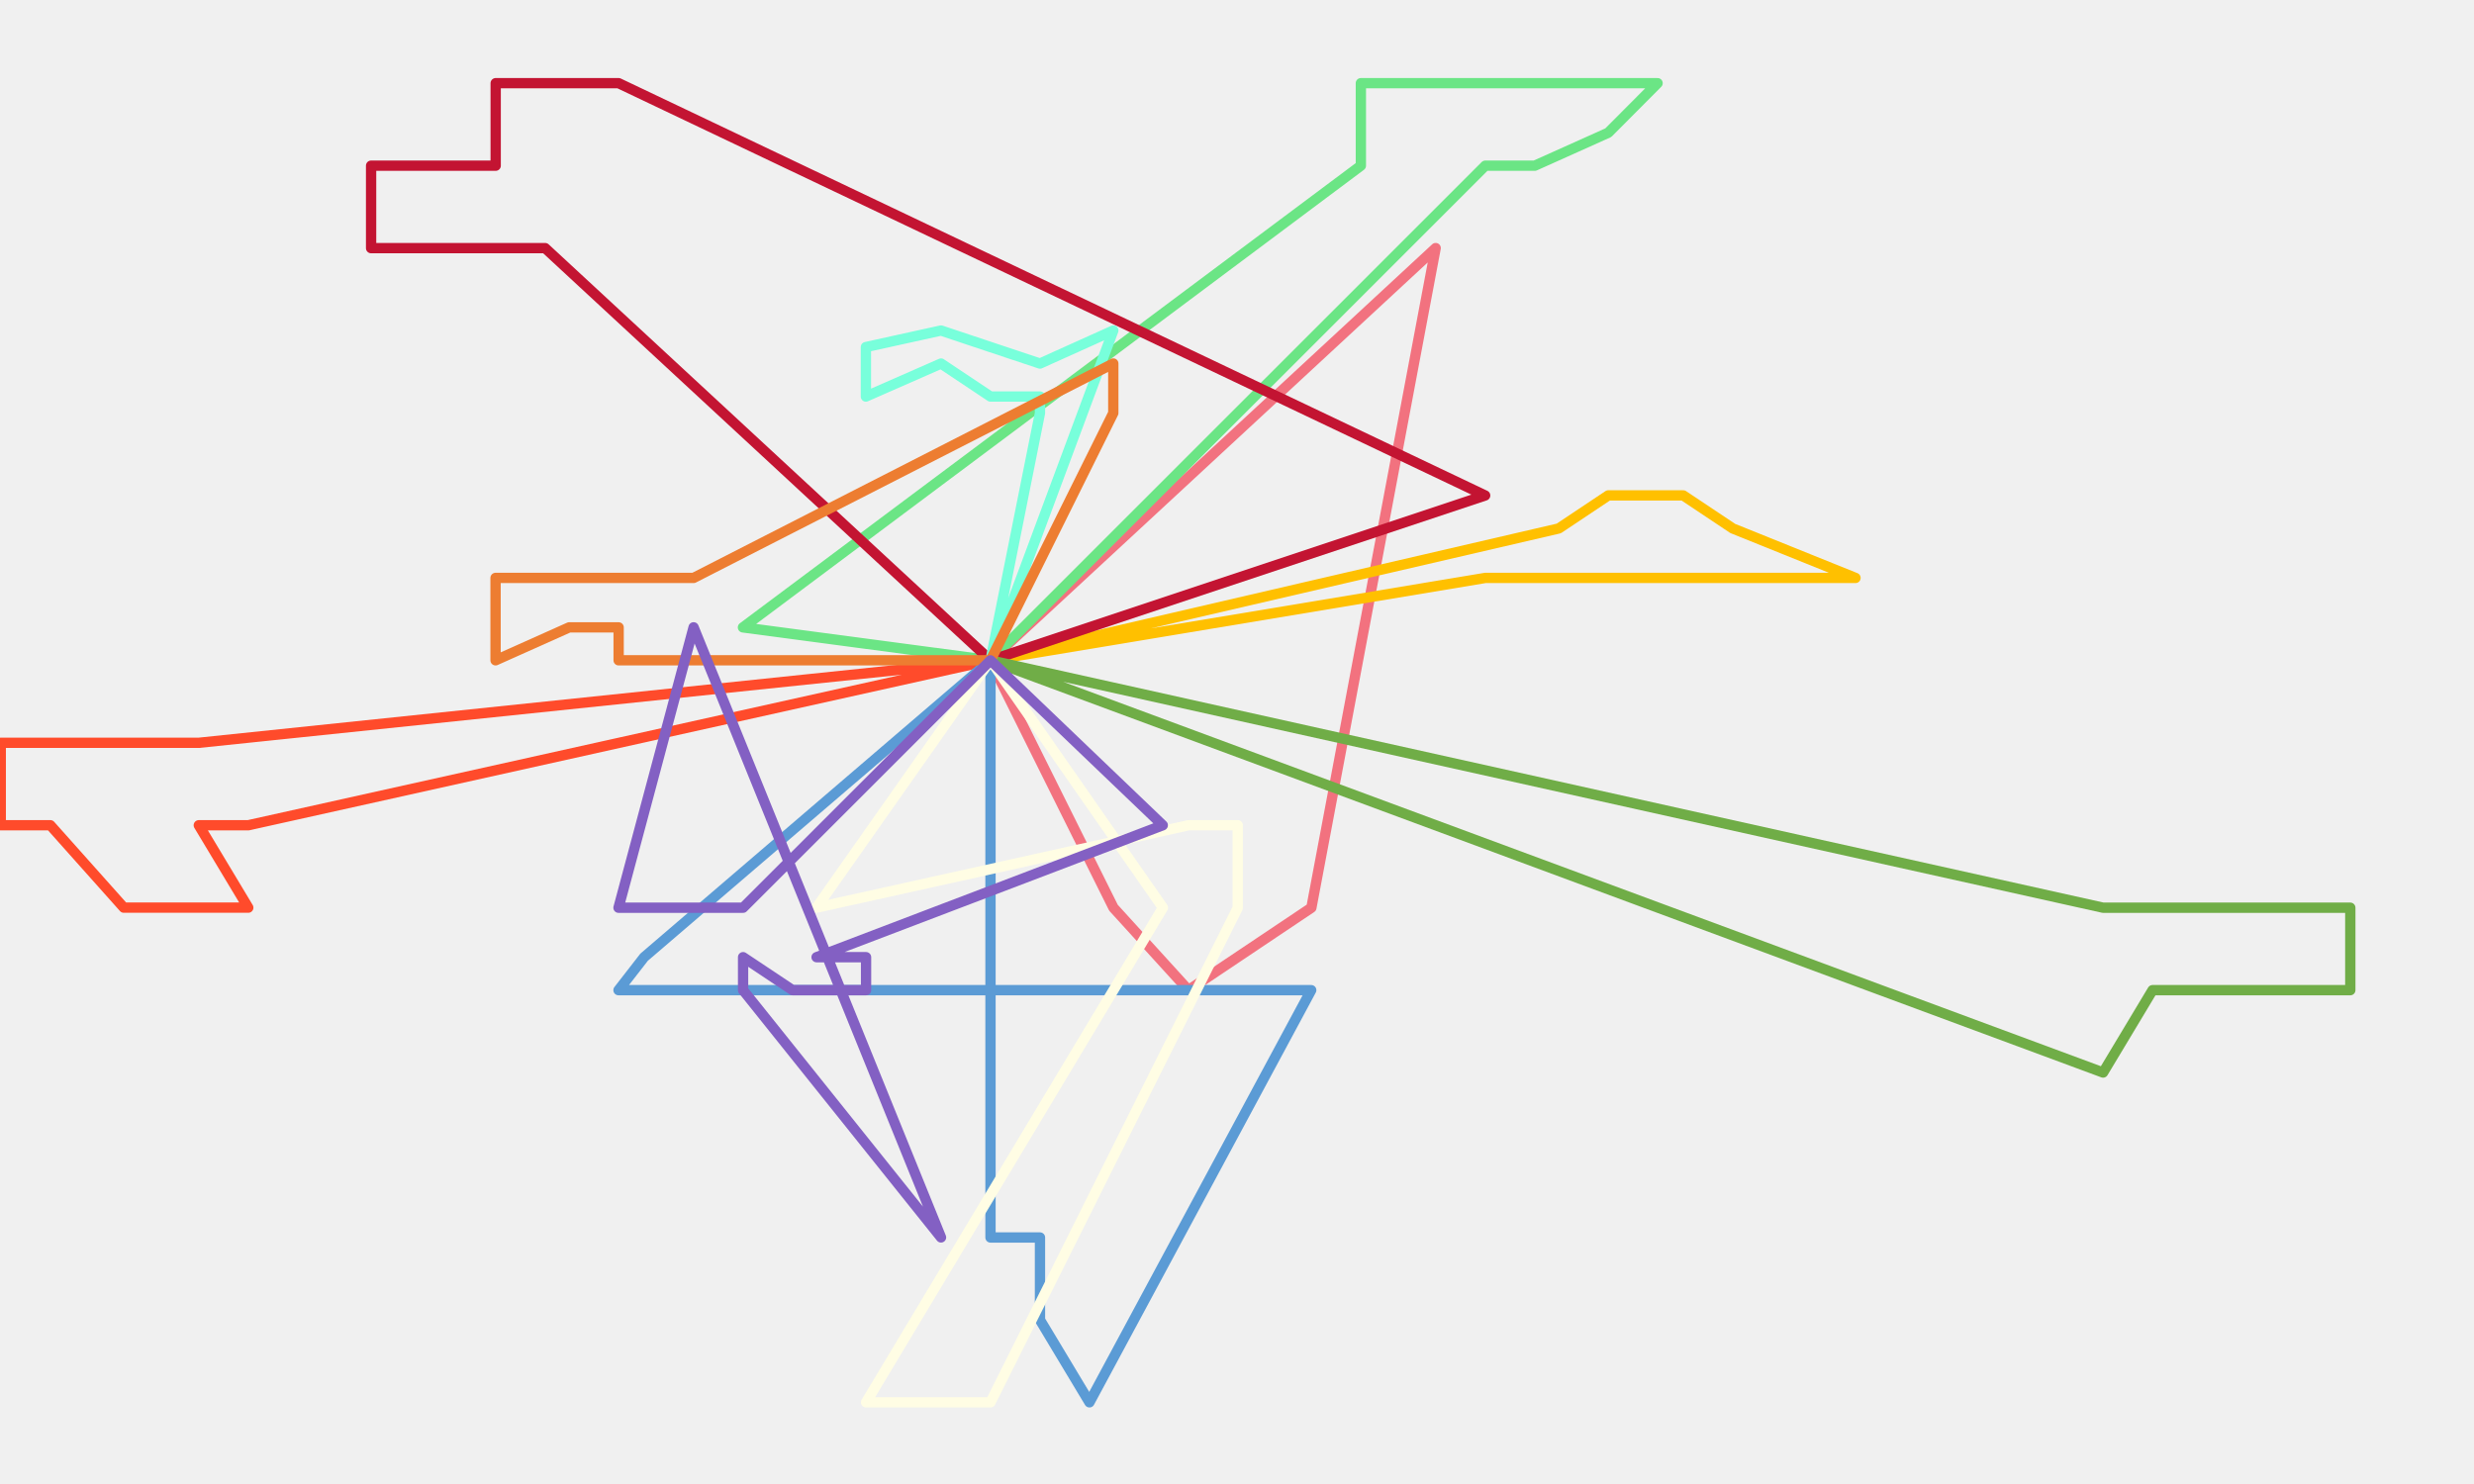
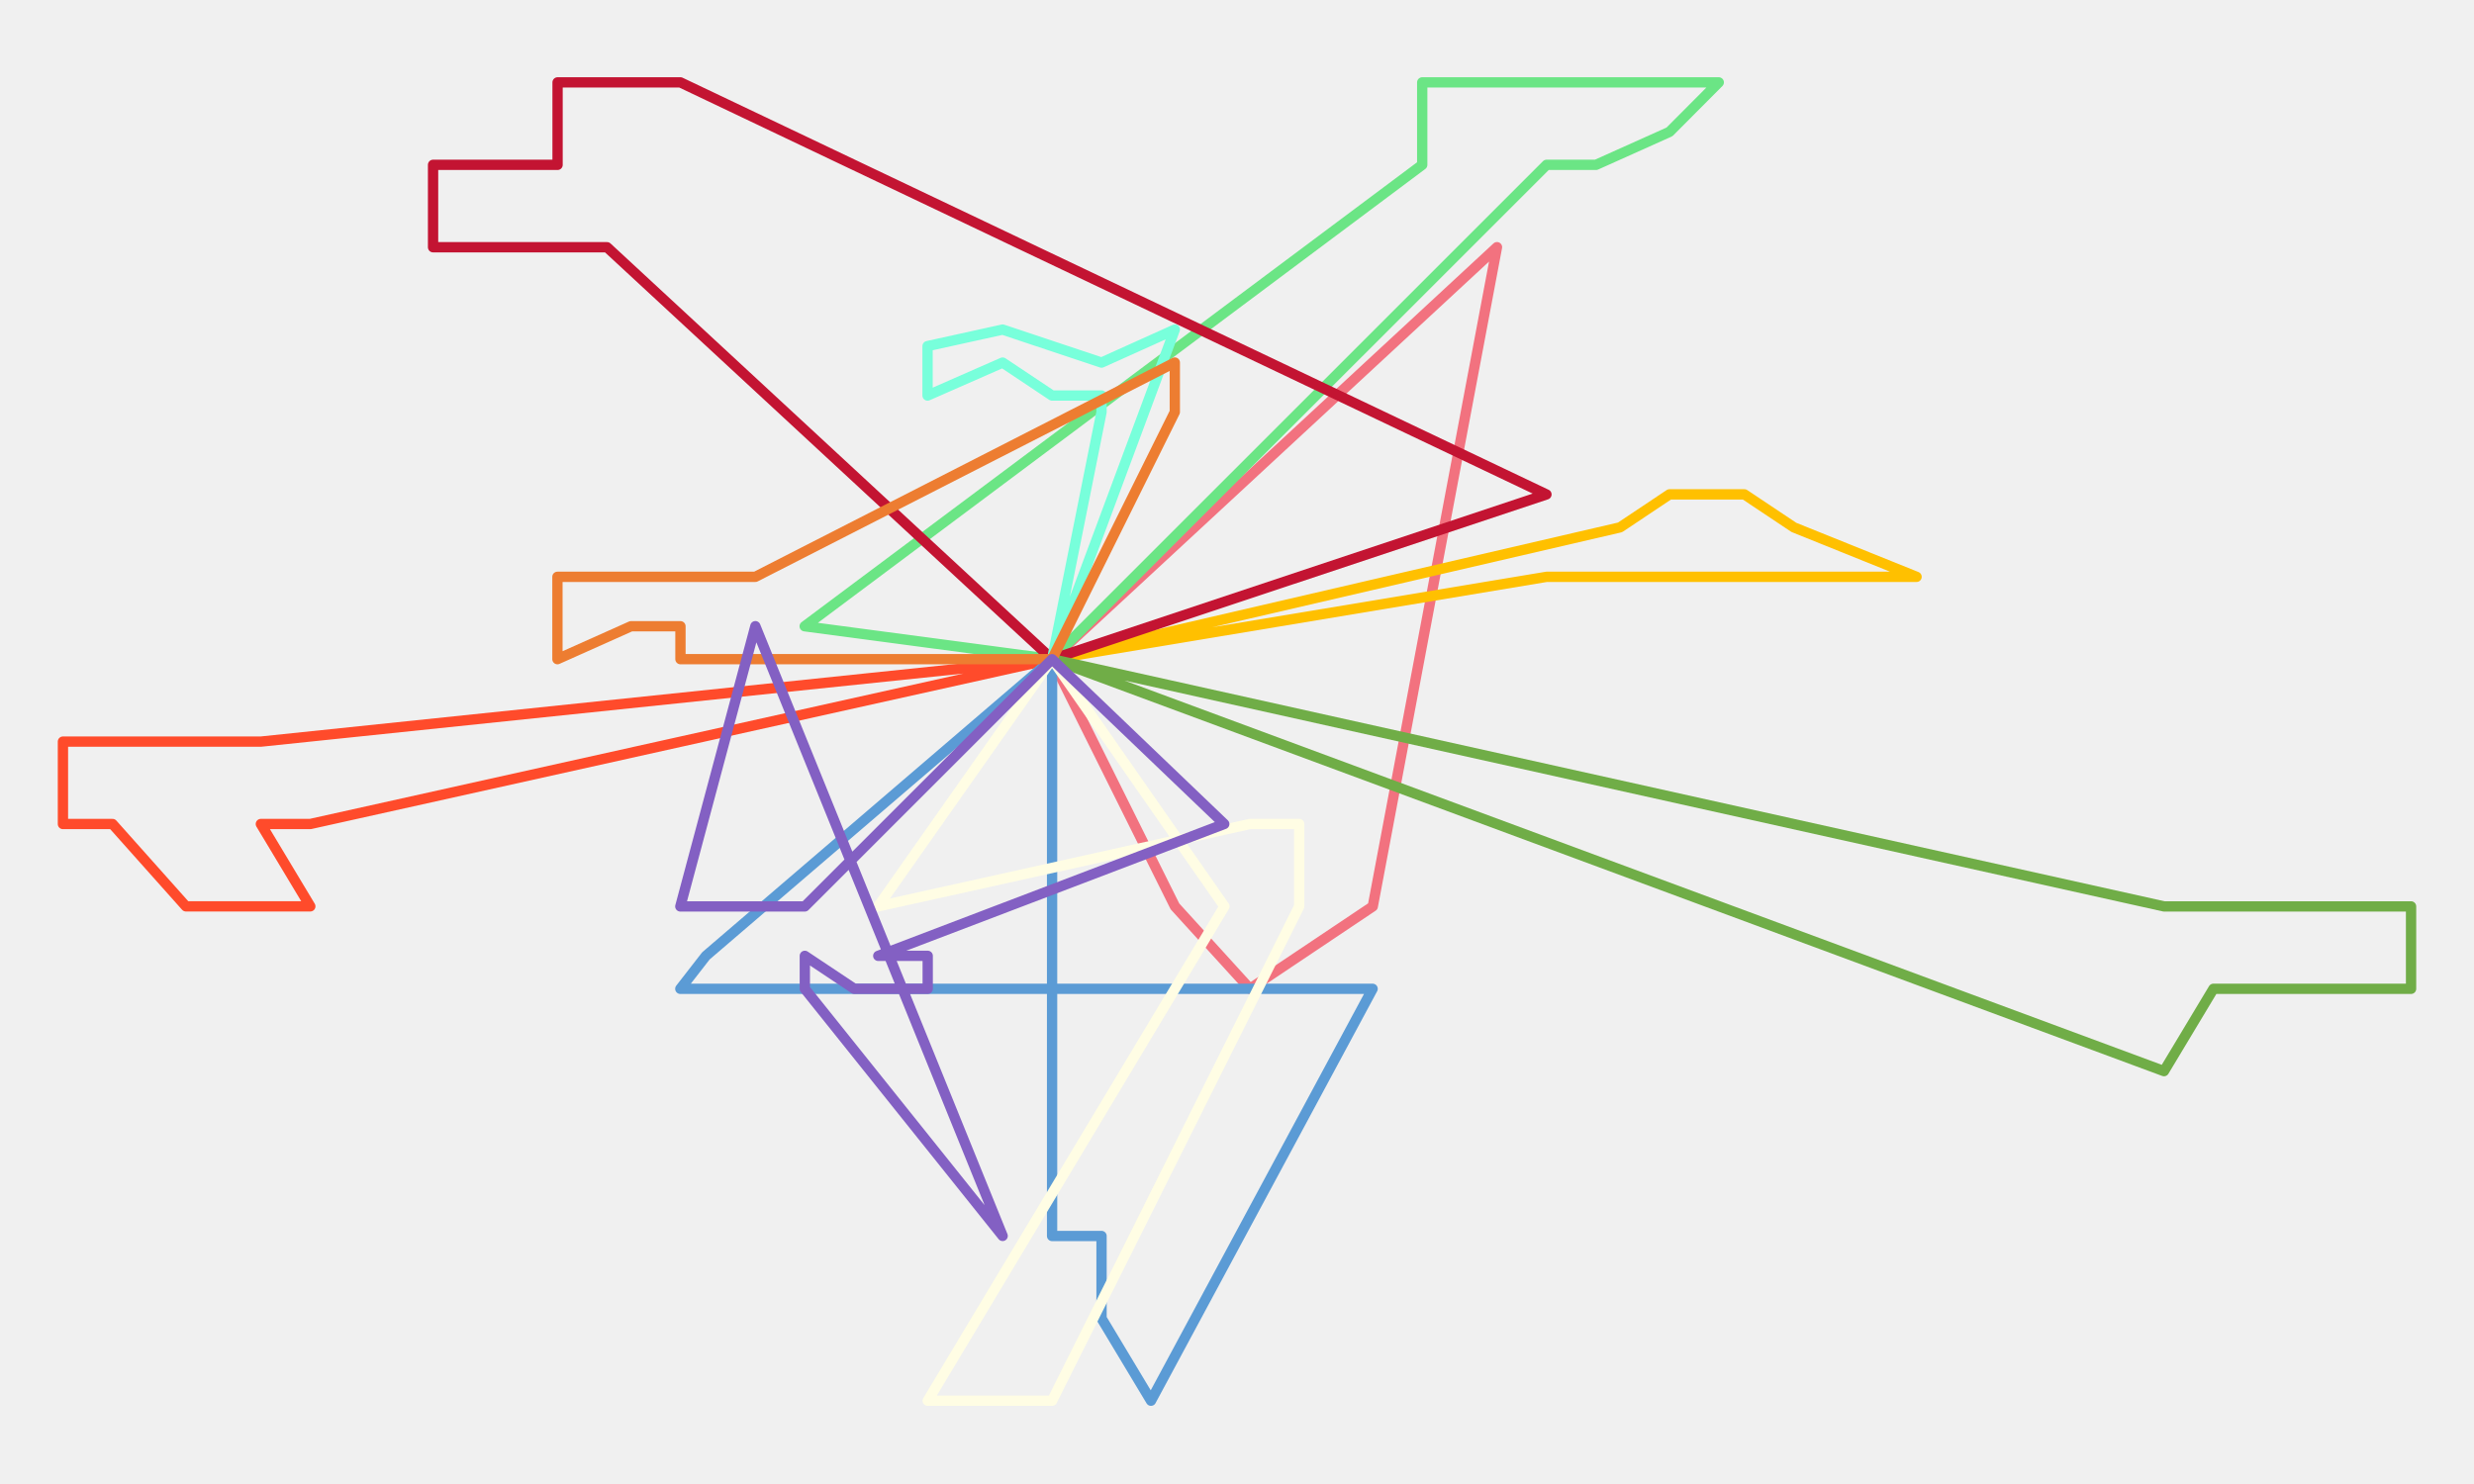
- <svg xmlns="http://www.w3.org/2000/svg" width="1650" height="990" xml:space="preserve" overflow="hidden">
+ <svg xmlns="http://www.w3.org/2000/svg" width="1651" height="990" fill="none">
+   <g clip-path="url(#clip0_622_164)">
+     <mask id="mask0_622_164" style="mask-type:luminance" maskUnits="userSpaceOnUse" x="0" y="0" width="1651" height="990">
+       <path d="M1650.5 0H0.5V990H1650.5V0Z" fill="white" />
+     </mask>
+     <g mask="url(#mask0_622_164)">
+       <path d="M702 440.04L999 165L916.11 605.05L834.1 660L784.1 605.05L702 440.04Z" stroke="#F2727F" stroke-width="6.875" stroke-miterlimit="10" stroke-linecap="round" stroke-linejoin="round" />
+       <path d="M702 440L1032.11 385.04H1114.11H1131.11H1230.12H1279L1197.12 352.04L1164.11 330H1114.11L1081.11 352.04L702 440Z" stroke="#FFC000" stroke-width="6.875" stroke-miterlimit="10" stroke-linecap="round" stroke-linejoin="round" />
+       <path d="M702.1 440L1032.11 110.03H1065.11L1114.11 88.029L1147 55H1114.11H1032.11H949.11V110.03L537 418.04L702.1 440Z" stroke="#6BE585" stroke-width="6.875" stroke-miterlimit="10" stroke-linecap="round" stroke-linejoin="round" />
+       <path d="M702.1 440L405.09 165.032H339.09H289V110.03H372.09V55H405.09H454.09L1032 330.04L702.1 440Z" stroke="#C31432" stroke-width="6.875" stroke-miterlimit="10" stroke-linecap="round" stroke-linejoin="round" />
+       <path d="M702 440L207.08 550.04H174.08L207.08 605H124.08L75.08 550.04H42V495.04H124.08H174.08L702 440Z" stroke="#FF4B2B" stroke-width="6.875" stroke-miterlimit="10" stroke-linecap="round" stroke-linejoin="round" />
+       <path d="M702.1 440V825.05H735.1V880.06L768.1 935L916 660.05H867.1H504.09H454L471.09 638.05L702.1 440Z" stroke="#5B9BD5" stroke-width="6.875" stroke-miterlimit="10" stroke-linecap="round" stroke-linejoin="round" />
+       <path d="M702.1 440L586 605.05L834.1 550.04H867V605.05L702.1 935H669.1H619.1L784.1 660.05L817.1 605.05L702.1 440Z" stroke="#FFFDE4" stroke-width="6.875" stroke-miterlimit="10" stroke-linecap="round" stroke-linejoin="round" />
+       <path d="M702 440L1444.12 605.05H1494.13H1527.13H1609V660.05H1560.13H1494.13H1477.12L1444.12 715L702 440Z" stroke="#70AD47" stroke-width="6.875" stroke-miterlimit="10" stroke-linecap="round" stroke-linejoin="round" />
+       <path d="M702.1 440L735.1 275.04V264.03H702.1L669.1 242.03L619 264.03V231.03L669.1 220L702.1 231.03L735.1 242.03L784 220L702.1 440Z" stroke="#78FFDB" stroke-width="6.875" stroke-miterlimit="10" stroke-linecap="round" stroke-linejoin="round" />
+       <path d="M702.1 440H537.09H454.09V418.04H421.09L372 440V385.04H421.09H454.09H504.09L784 242V275.04L702.1 440Z" stroke="#ED7D31" stroke-width="6.875" stroke-miterlimit="10" stroke-linecap="round" stroke-linejoin="round" />
+       <path d="M702.1 440.04L817 550.04L586.1 638.05H619.1V660.05H570.1L537.09 638.05V660.05L669.1 825L504.09 418L454 605.05H504.09H537.09L702.1 440.04Z" stroke="#8360C3" stroke-width="6.875" stroke-miterlimit="10" stroke-linecap="round" stroke-linejoin="round" />
+     </g>
+   </g>
  <defs>
-     <clipPath id="clip0">
-       <rect x="2368" y="796" width="1650" height="990" />
+     <clipPath id="clip0_622_164">
+       <rect width="1650" height="990" fill="white" transform="translate(0.5)" />
    </clipPath>
  </defs>
-   <g clip-path="url(#clip0)" transform="translate(-2368 -796)">
-     <g>
-       <path d="M3028.5 1236.54 3325.5 961.5 3242.61 1401.55 3160.6 1456.5 3110.6 1401.55 3028.5 1236.54" stroke="#F2727F" stroke-width="6.875" stroke-linecap="round" stroke-linejoin="round" stroke-miterlimit="10" fill="none" />
-     </g>
-     <g>
-       <path d="M3028.5 1236.5 3358.61 1181.54 3440.61 1181.54 3457.61 1181.54 3556.62 1181.54 3605.5 1181.54 3523.62 1148.54 3490.61 1126.5 3440.61 1126.5 3407.61 1148.54 3028.5 1236.5" stroke="#FFC000" stroke-width="6.875" stroke-linecap="round" stroke-linejoin="round" stroke-miterlimit="10" fill="none" />
-     </g>
-     <g>
-       <path d="M3028.6 1236.5 3358.61 906.53 3391.61 906.53 3440.61 884.529 3473.5 851.5 3440.61 851.5 3358.61 851.5 3275.61 851.5 3275.61 906.53 2863.5 1214.54 3028.6 1236.5" stroke="#6BE585" stroke-width="6.875" stroke-linecap="round" stroke-linejoin="round" stroke-miterlimit="10" fill="none" />
-     </g>
-     <g>
-       <path d="M3028.6 1236.5 2731.59 961.532 2665.59 961.532 2615.5 961.532 2615.5 906.53 2698.59 906.53 2698.59 851.5 2731.59 851.5 2780.59 851.5 3358.5 1126.54 3028.6 1236.5" stroke="#C31432" stroke-width="6.875" stroke-linecap="round" stroke-linejoin="round" stroke-miterlimit="10" fill="none" />
-     </g>
-     <g>
-       <path d="M3028.5 1236.5 2533.58 1346.54 2500.58 1346.54 2533.58 1401.5 2450.58 1401.5 2401.58 1346.54 2368.5 1346.54 2368.5 1291.54 2450.58 1291.54 2500.58 1291.54 3028.5 1236.5" stroke="#FF4B2B" stroke-width="6.875" stroke-linecap="round" stroke-linejoin="round" stroke-miterlimit="10" fill="none" />
-     </g>
-     <g>
-       <path d="M3028.6 1236.5 3028.6 1621.55 3061.6 1621.55 3061.6 1676.56 3094.6 1731.5 3242.5 1456.55 3193.6 1456.55 2830.59 1456.55 2780.5 1456.55 2797.59 1434.55 3028.6 1236.5" stroke="#5B9BD5" stroke-width="6.875" stroke-linecap="round" stroke-linejoin="round" stroke-miterlimit="10" fill="none" />
-     </g>
-     <g>
-       <path d="M3028.6 1236.5 2912.5 1401.55 3160.6 1346.54 3193.5 1346.54 3193.5 1401.55 3028.6 1731.5 2995.6 1731.5 2945.6 1731.5 3110.6 1456.55 3143.6 1401.55 3028.6 1236.5" stroke="#FFFDE4" stroke-width="6.875" stroke-linecap="round" stroke-linejoin="round" stroke-miterlimit="10" fill="none" />
-     </g>
-     <g>
-       <path d="M3028.5 1236.5 3770.62 1401.55 3820.63 1401.55 3853.63 1401.55 3935.5 1401.55 3935.5 1456.55 3886.63 1456.55 3820.63 1456.55 3803.62 1456.55 3770.62 1511.5 3028.5 1236.5" stroke="#70AD47" stroke-width="6.875" stroke-linecap="round" stroke-linejoin="round" stroke-miterlimit="10" fill="none" />
-     </g>
-     <g>
-       <path d="M3028.6 1236.5 3061.6 1071.54 3061.6 1060.53 3028.6 1060.53 2995.6 1038.53 2945.5 1060.53 2945.5 1027.53 2995.6 1016.5 3028.6 1027.53 3061.6 1038.53 3110.5 1016.5 3028.6 1236.5" stroke="#78FFDB" stroke-width="6.875" stroke-linecap="round" stroke-linejoin="round" stroke-miterlimit="10" fill="none" />
-     </g>
-     <g>
-       <path d="M3028.6 1236.5 2863.59 1236.5 2780.59 1236.5 2780.59 1214.54 2747.59 1214.54 2698.5 1236.5 2698.5 1181.54 2747.59 1181.54 2780.59 1181.54 2830.59 1181.54 3110.5 1038.5 3110.5 1071.54 3028.6 1236.5" stroke="#ED7D31" stroke-width="6.875" stroke-linecap="round" stroke-linejoin="round" stroke-miterlimit="10" fill="none" />
-     </g>
-     <g>
-       <path d="M3028.6 1236.54 3143.5 1346.54 2912.6 1434.55 2945.6 1434.55 2945.6 1456.55 2896.6 1456.55 2863.59 1434.55 2863.59 1456.55 2995.6 1621.5 2830.59 1214.5 2780.5 1401.55 2830.59 1401.55 2863.59 1401.55 3028.6 1236.54" stroke="#8360C3" stroke-width="6.875" stroke-linecap="round" stroke-linejoin="round" stroke-miterlimit="10" fill="none" />
-     </g>
-   </g>
</svg>
